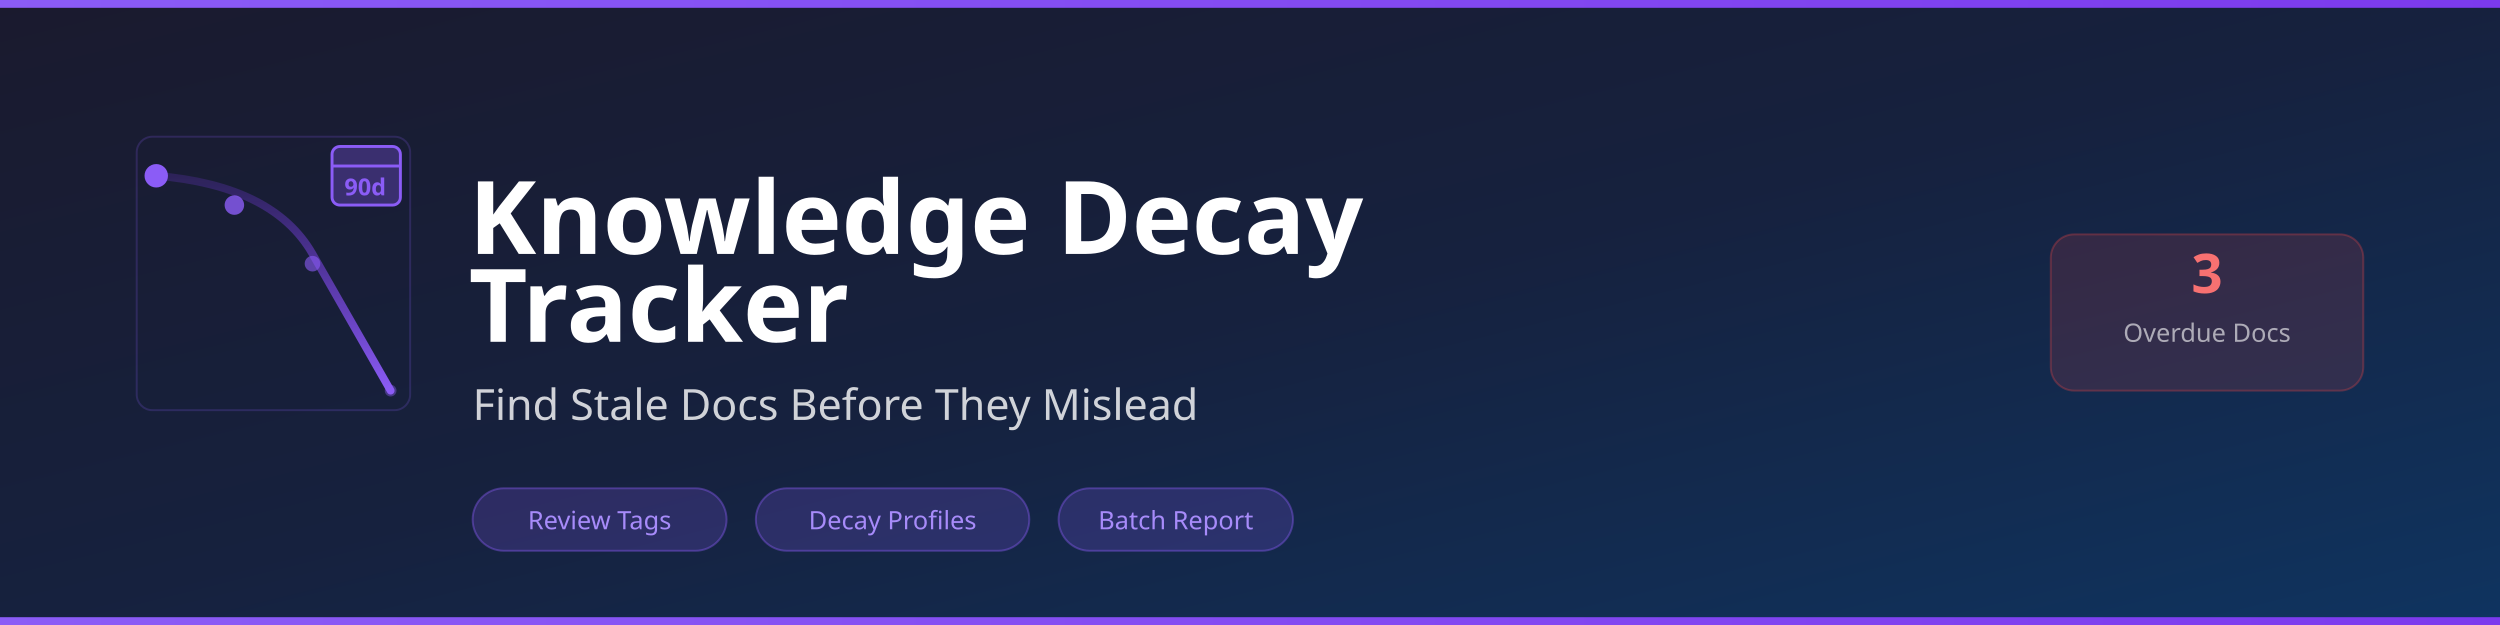
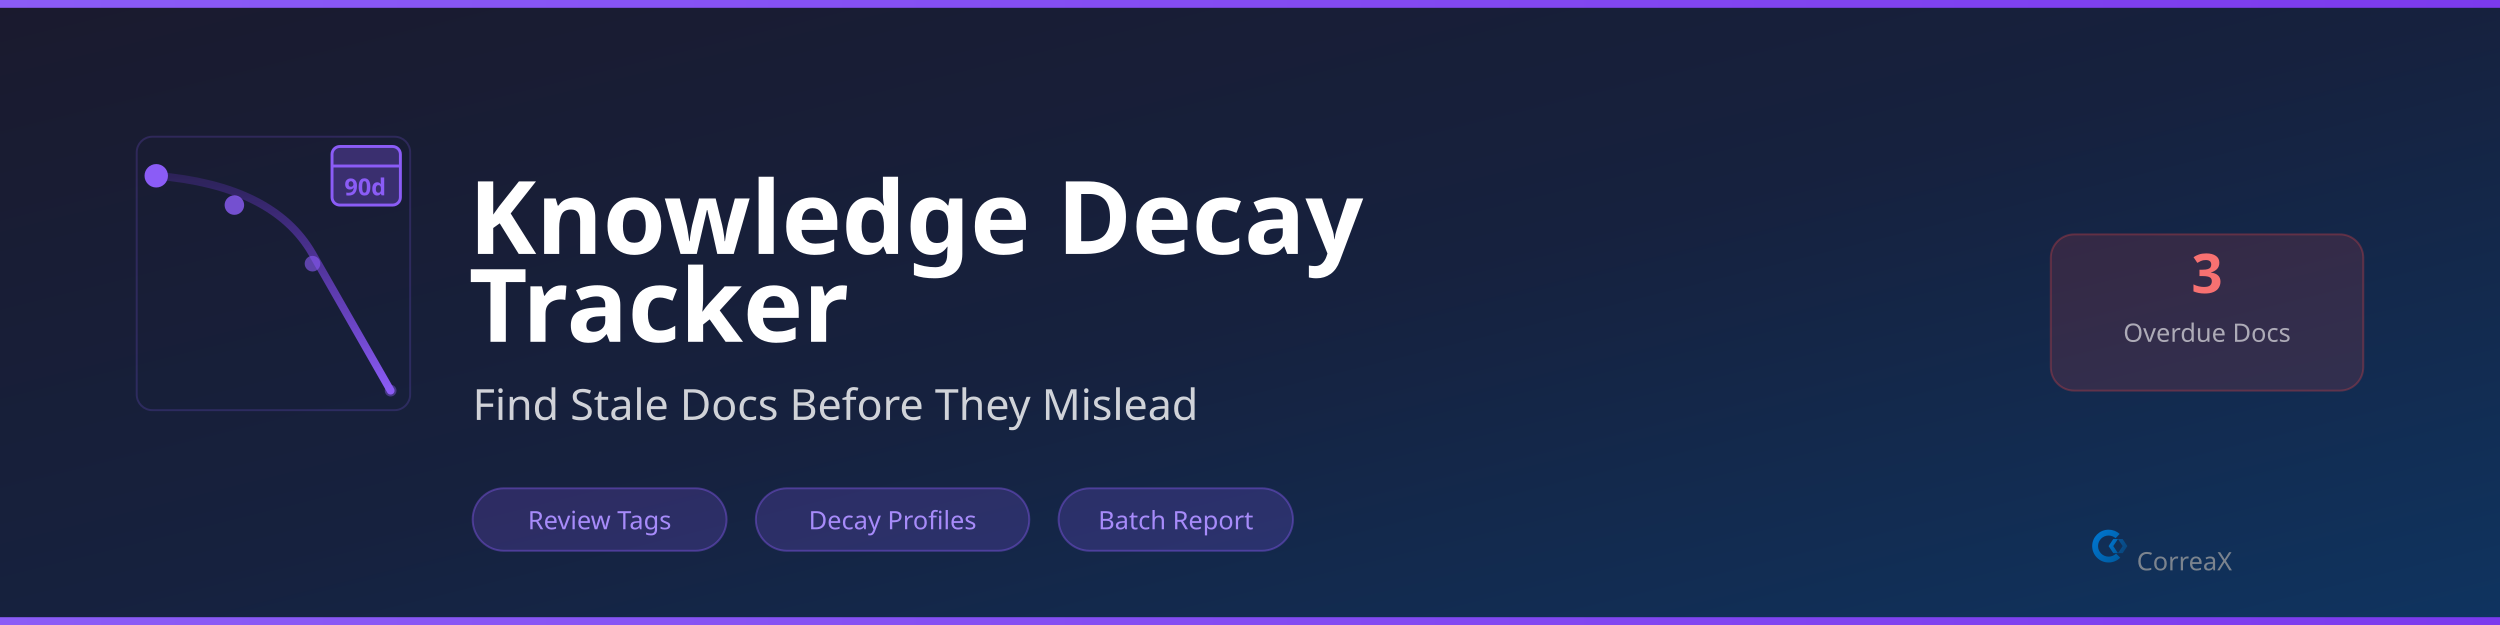
<svg xmlns="http://www.w3.org/2000/svg" viewBox="0 0 1280 320">
  <defs>
    <linearGradient id="bgGrad" x1="0%" y1="0%" x2="100%" y2="100%">
      <stop offset="0%" stop-color="#1a1a2e" />
      <stop offset="50%" stop-color="#16213e" />
      <stop offset="100%" stop-color="#0f3460" />
    </linearGradient>
    <linearGradient id="accentGrad" x1="0%" y1="0%" x2="100%" y2="0%">
      <stop offset="0%" stop-color="#8b5cf6" />
      <stop offset="100%" stop-color="#7c3aed" />
    </linearGradient>
    <linearGradient id="decayGrad" x1="0%" y1="100%" x2="0%" y2="0%">
      <stop offset="0%" stop-color="#8b5cf6" />
      <stop offset="100%" stop-color="#7c3aed" stop-opacity="0.2" />
+     </linearGradient>
+     <linearGradient id="cxGrad" x1="0%" y1="0%" x2="100%" y2="100%">
+       <stop offset="0%" stop-color="#0078d4" />
+       <stop offset="100%" stop-color="#005a9e" />
    </linearGradient>
  </defs>
  <rect width="1280" height="320" fill="url(#bgGrad)" />
  <rect x="0" y="0" width="1280" height="4" fill="url(#accentGrad)" />
  <rect x="0" y="316" width="1280" height="4" fill="url(#accentGrad)" />
  <g transform="translate(70, 70)">
    <rect x="0" y="0" width="140" height="140" fill="none" stroke="rgba(139,92,246,0.2)" stroke-width="1" rx="8" />
    <path d="M10 20 Q70 25 90 60 T130 130" fill="none" stroke="url(#decayGrad)" stroke-width="4" stroke-linecap="round" />
    <circle cx="10" cy="20" r="6" fill="#8b5cf6" />
    <circle cx="50" cy="35" r="5" fill="#8b5cf6" opacity="0.8" />
    <circle cx="90" cy="65" r="4" fill="#8b5cf6" opacity="0.6" />
    <circle cx="130" cy="130" r="3" fill="#8b5cf6" opacity="0.4" />
    <rect x="100" y="5" width="35" height="30" rx="4" fill="rgba(139,92,246,0.3)" stroke="#8b5cf6" stroke-width="1.5" />
    <line x1="100" y1="15" x2="135" y2="15" stroke="#8b5cf6" stroke-width="1.5" />
    <text x="117" y="30" text-anchor="middle" font-family="Segoe UI, system-ui, sans-serif" font-size="12" font-weight="600" fill="#8b5cf6">90d</text>
  </g>
  <text x="240" y="130" font-family="Segoe UI, system-ui, sans-serif" font-size="52" font-weight="700" fill="#ffffff">
    Knowledge Decay
  </text>
  <text x="240" y="175" font-family="Segoe UI, system-ui, sans-serif" font-size="52" font-weight="700" fill="#ffffff">
    Tracker
  </text>
  <text x="242" y="215" font-family="Segoe UI, system-ui, sans-serif" font-size="22" fill="rgba(255,255,255,0.8)">
    Find Stale Docs Before They Mislead
  </text>
  <g transform="translate(242, 250)">
    <rect x="0" y="0" width="130" height="32" rx="16" fill="rgba(139,92,246,0.2)" stroke="rgba(139,92,246,0.4)" stroke-width="1" />
    <text x="65" y="21" text-anchor="middle" font-family="Segoe UI, system-ui, sans-serif" font-size="13" fill="#a78bfa">Review Tags</text>
    <rect x="145" y="0" width="140" height="32" rx="16" fill="rgba(139,92,246,0.2)" stroke="rgba(139,92,246,0.4)" stroke-width="1" />
    <text x="215" y="21" text-anchor="middle" font-family="Segoe UI, system-ui, sans-serif" font-size="13" fill="#a78bfa">Decay Profiles</text>
    <rect x="300" y="0" width="120" height="32" rx="16" fill="rgba(139,92,246,0.2)" stroke="rgba(139,92,246,0.4)" stroke-width="1" />
    <text x="360" y="21" text-anchor="middle" font-family="Segoe UI, system-ui, sans-serif" font-size="13" fill="#a78bfa">Batch Report</text>
  </g>
  <g transform="translate(1050, 120)">
    <rect x="0" y="0" width="160" height="80" rx="12" fill="rgba(239,68,68,0.15)" stroke="rgba(239,68,68,0.3)" stroke-width="1" />
    <text x="80" y="30" text-anchor="middle" font-family="Segoe UI, system-ui, sans-serif" font-size="28" font-weight="700" fill="#f87171">3</text>
    <text x="80" y="55" text-anchor="middle" font-family="Segoe UI, system-ui, sans-serif" font-size="13" fill="rgba(255,255,255,0.6)">Overdue Docs</text>
  </g>
+   <g transform="translate(1070, 270)">
+     <g transform="scale(0.6)">
+       <path d="M16 2C8.268 2 2 8.268 2 16s6.268 14 14 14c3.866 0 7.389-1.568 9.928-4.1l-3.535-3.536A9.002 9.002 0 0116 25c-4.97 0-9-4.03-9-9s4.03-9 9-9c2.29 0 4.38.857 5.971 2.268l3.464-3.639C22.993 3.352 19.66 2 16 2z" fill="url(#cxGrad)" />
+       <path d="M20 10l-4 6 4 6h4l-4-6 4-6h-4z" fill="url(#cxGrad)" />
+       <path d="M24 10l4 6-4 6h4l4-6-4-6h-4z" fill="url(#cxGrad)" opacity="0.5" />
+     </g>
+     <text x="24" y="22" font-family="Segoe UI, system-ui, sans-serif" font-size="13" fill="rgba(160,160,160,0.75)">CorreaX</text>
+   </g>
</svg>
